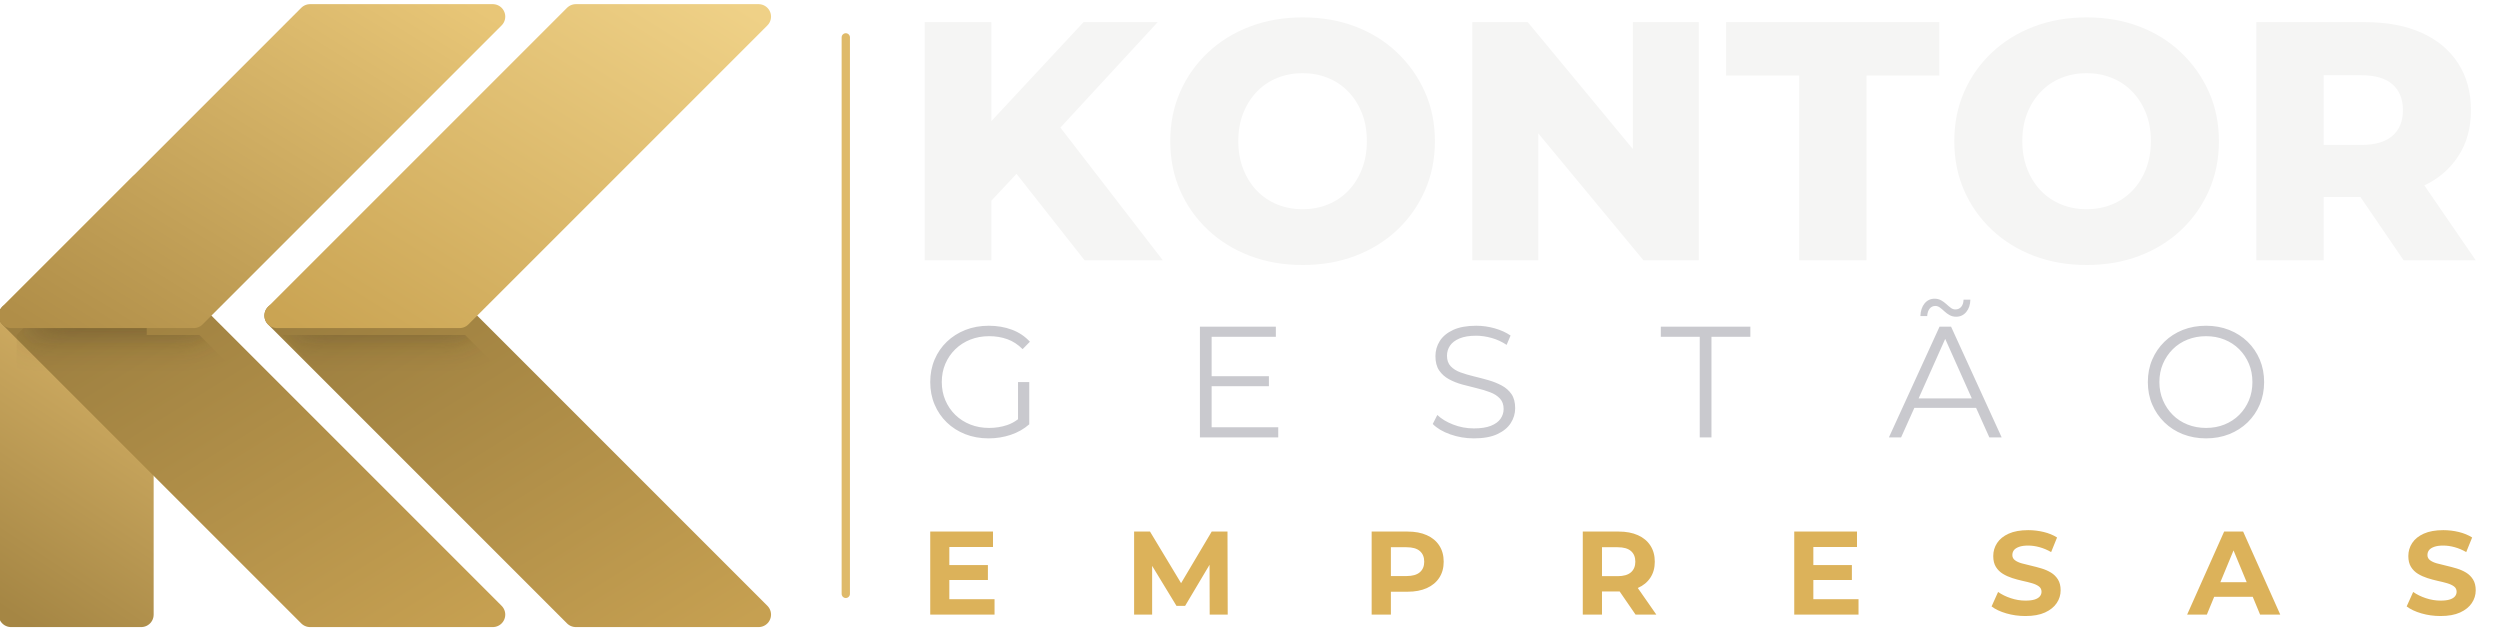
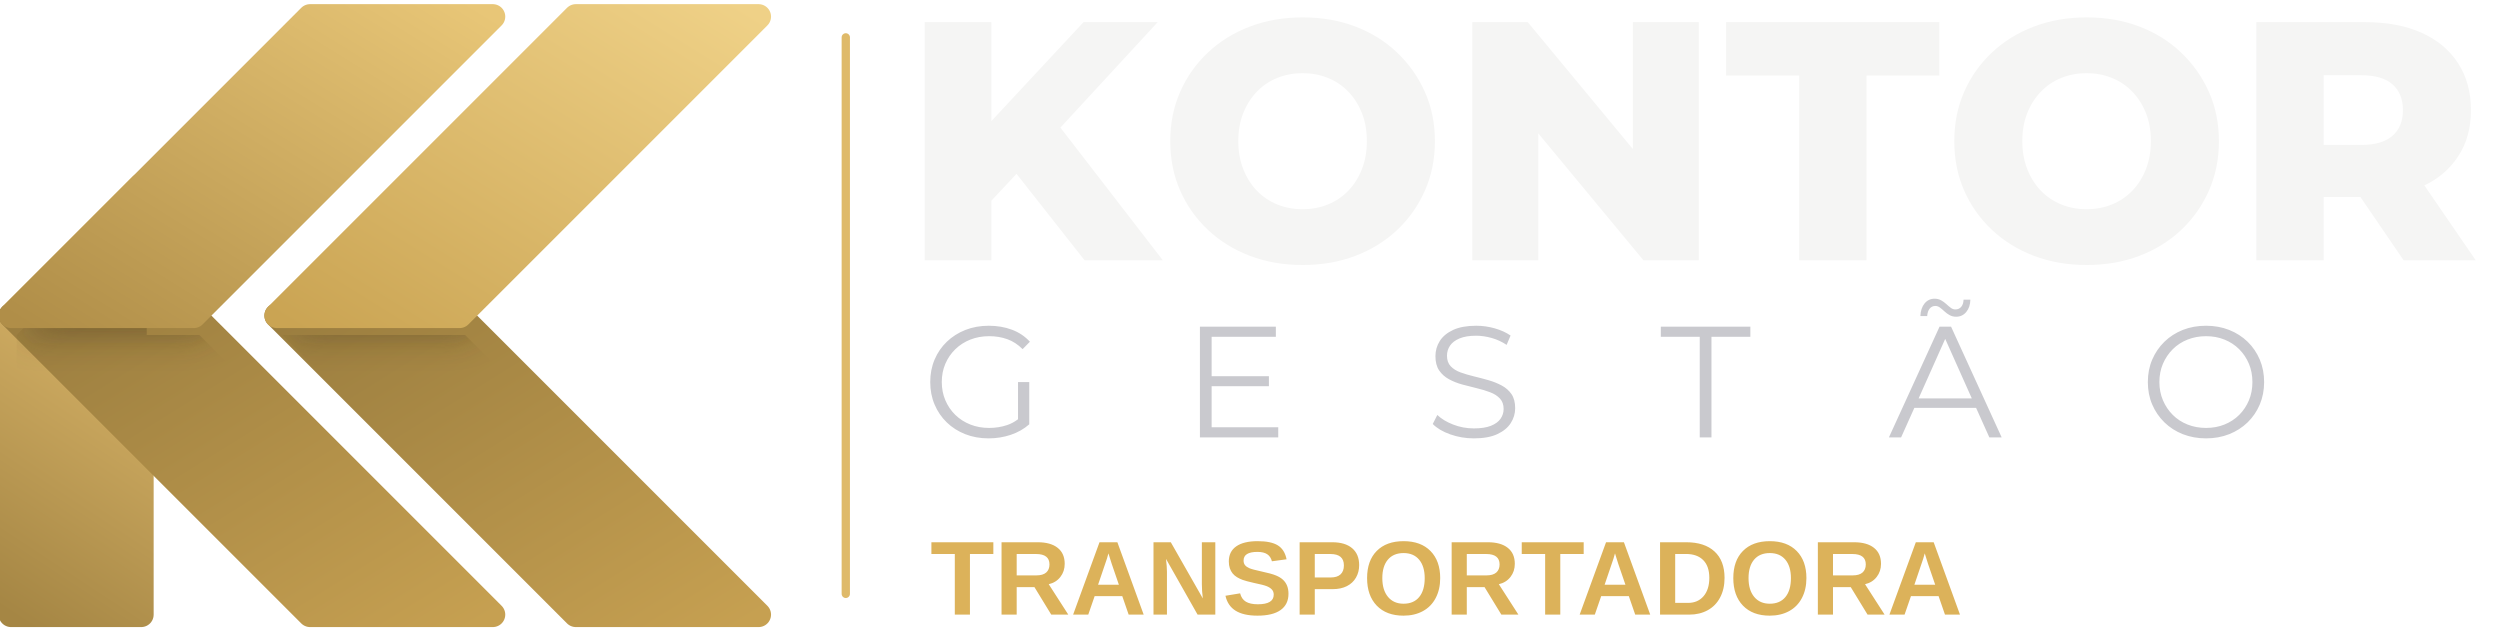
- <svg xmlns="http://www.w3.org/2000/svg" viewBox="-4 -6 903 228" role="img" aria-label="Kontor Gestão Empresas">
+ <svg xmlns="http://www.w3.org/2000/svg" viewBox="-4 -6 903 228" role="img" aria-label="Kontor Gestão Transportadora">
  <defs>
    <linearGradient id="kt-a" x1="0" y1="1" x2="0.2" y2="0">
      <stop offset="0" stop-color="#A58644" />
      <stop offset="1" stop-color="#E0BB6E" />
    </linearGradient>
    <linearGradient id="kt-b" x1="0" y1="1" x2="1" y2="0">
      <stop offset="0" stop-color="#B08E48" />
      <stop offset="1" stop-color="#E8C677" />
    </linearGradient>
    <linearGradient id="kt-braco" x1="0" y1="1" x2="1" y2="0">
      <stop offset="0" stop-color="#CAA453" />
      <stop offset="1" stop-color="#EFD187" />
    </linearGradient>
    <linearGradient id="kt-perna" x1="0" y1="0" x2="1" y2="1">
      <stop offset="0" stop-color="#9A7D3F" />
      <stop offset="1" stop-color="#C6A051" />
    </linearGradient>
    <filter id="kt-d" x="-20%" y="-20%" width="140%" height="140%">
      <feGaussianBlur stdDeviation="6" />
    </filter>
    <clipPath id="kt-pa">
      <path d="M0,108 L66,108 L174,216 L108,216 Z" />
      <path d="M0,108 L47,61 L47,216 L0,216 Z" />
    </clipPath>
    <clipPath id="kt-pb">
      <path d="M96,108 L162,108 L270,216 L204,216 Z" />
    </clipPath>
  </defs>
  <g stroke-linejoin="round" stroke-width="9">
    <path fill="url(#kt-a)" stroke="url(#kt-a)" d="M0,108 L47,61 L47,216 L0,216 Z" />
    <path fill="url(#kt-perna)" stroke="url(#kt-perna)" d="M0,108 L66,108 L174,216 L108,216 Z" />
    <path clip-path="url(#kt-pa)" filter="url(#kt-d)" fill="#372C16" opacity=".38" transform="translate(2 7)" d="M0,108 L108,0 L174,0 L66,108 Z" />
    <path fill="url(#kt-b)" stroke="url(#kt-b)" d="M0,108 L108,0 L174,0 L66,108 Z" />
    <path fill="url(#kt-perna)" stroke="url(#kt-perna)" d="M96,108 L162,108 L270,216 L204,216 Z" />
    <path clip-path="url(#kt-pb)" filter="url(#kt-d)" fill="#372C16" opacity=".38" transform="translate(2 7)" d="M96,108 L204,0 L270,0 L162,108 Z" />
    <path fill="url(#kt-braco)" stroke="url(#kt-braco)" d="M96,108 L204,0 L270,0 L162,108 Z" />
  </g>
  <rect x="300" y="6" width="3" height="204" rx="1.5" fill="#DCB25A" opacity=".9" />
  <path fill="#F5F5F4" d="M354.08 88L330 88L330 2L354.08 2L354.08 37.75L387.37 2L414.16 2L379.02 40.09L416 88L387.74 88L363.17 56.79L354.08 66.50L354.08 88ZM466.49 89.72L466.49 89.72Q456.17 89.72 447.45 86.40Q438.73 83.09 432.28 77.00Q425.83 70.92 422.27 62.81Q418.70 54.71 418.70 45L418.70 45Q418.70 35.29 422.27 27.19Q425.83 19.08 432.28 13.00Q438.73 6.91 447.45 3.60Q456.17 0.28 466.49 0.28L466.49 0.28Q476.94 0.28 485.60 3.60Q494.26 6.91 500.65 13.00Q507.04 19.08 510.66 27.19Q514.29 35.29 514.29 45L514.29 45Q514.29 54.71 510.66 62.88Q507.04 71.05 500.65 77.07Q494.26 83.09 485.60 86.40Q476.94 89.72 466.49 89.72ZM466.49 69.57L466.49 69.57Q471.41 69.57 475.65 67.85Q479.89 66.13 483.02 62.88Q486.15 59.62 487.93 55.07Q489.71 50.53 489.71 45L489.71 45Q489.71 39.35 487.93 34.86Q486.15 30.38 483.02 27.12Q479.89 23.87 475.65 22.15Q471.41 20.43 466.49 20.43L466.49 20.43Q461.58 20.43 457.34 22.15Q453.10 23.87 449.97 27.12Q446.84 30.38 445.06 34.86Q443.27 39.35 443.27 45L443.27 45Q443.27 50.53 445.06 55.07Q446.84 59.62 449.97 62.88Q453.10 66.13 457.34 67.85Q461.58 69.57 466.49 69.57ZM551.63 88L527.80 88L527.80 2L547.83 2L585.79 47.83L585.79 2L609.62 2L609.62 88L589.60 88L551.63 42.17L551.63 88ZM670.19 88L645.87 88L645.87 21.29L619.45 21.29L619.45 2L696.48 2L696.48 21.29L670.19 21.29L670.19 88ZM749.68 89.72L749.68 89.72Q739.36 89.72 730.64 86.40Q721.91 83.09 715.46 77.00Q709.01 70.92 705.45 62.81Q701.89 54.71 701.89 45L701.89 45Q701.89 35.29 705.45 27.19Q709.01 19.08 715.46 13.00Q721.91 6.91 730.64 3.60Q739.36 0.28 749.68 0.28L749.68 0.28Q760.12 0.28 768.78 3.60Q777.45 6.91 783.83 13.00Q790.22 19.08 793.85 27.19Q797.47 35.29 797.47 45L797.47 45Q797.47 54.71 793.85 62.88Q790.22 71.05 783.83 77.07Q777.45 83.09 768.78 86.40Q760.12 89.72 749.68 89.72ZM749.68 69.57L749.68 69.57Q754.59 69.57 758.83 67.85Q763.07 66.13 766.20 62.88Q769.34 59.62 771.12 55.07Q772.90 50.53 772.90 45L772.90 45Q772.90 39.35 771.12 34.86Q769.34 30.38 766.20 27.12Q763.07 23.87 758.83 22.15Q754.59 20.43 749.68 20.43L749.68 20.43Q744.77 20.43 740.53 22.15Q736.29 23.87 733.16 27.12Q730.02 30.38 728.24 34.86Q726.46 39.35 726.46 45L726.46 45Q726.46 50.53 728.24 55.07Q730.02 59.62 733.16 62.88Q736.29 66.13 740.53 67.85Q744.77 69.57 749.68 69.57ZM835.31 88L810.99 88L810.99 2L850.30 2Q862.09 2 870.63 5.81Q879.17 9.62 883.84 16.80Q888.51 23.99 888.51 33.82L888.51 33.82Q888.51 43.53 883.84 50.53L883.84 50.53Q879.42 57.29 871.68 60.97L871.68 60.97L890.23 88L864.18 88L848.58 65.15L835.31 65.15L835.31 88ZM835.31 21.17L835.31 46.35L848.83 46.35Q856.44 46.35 860.19 43.03Q863.94 39.72 863.94 33.82L863.94 33.82Q863.94 27.80 860.19 24.48Q856.44 21.17 848.83 21.17L848.83 21.17L835.31 21.17Z" />
  <path fill="#C9C9CE" d="M353.09 152.34L353.09 152.34Q348.51 152.34 344.66 150.83Q340.80 149.31 337.97 146.57Q335.14 143.83 333.57 140.11Q332 136.40 332 132Q332 127.60 333.57 123.89Q335.14 120.17 338 117.43Q340.86 114.69 344.71 113.17Q348.57 111.66 353.14 111.66Q357.71 111.66 361.51 113.09Q365.31 114.51 368 117.43L368 117.43L365.37 120.11Q362.86 117.60 359.83 116.51Q356.80 115.43 353.31 115.43L353.31 115.43Q349.60 115.43 346.49 116.66Q343.37 117.89 341.06 120.14Q338.74 122.40 337.46 125.40Q336.17 128.40 336.17 132L336.17 132Q336.17 135.54 337.46 138.57Q338.74 141.60 341.06 143.86Q343.37 146.11 346.49 147.34Q349.60 148.57 353.26 148.57L353.26 148.57Q356.69 148.57 359.77 147.54L359.77 147.54Q361.83 146.86 363.71 145.43L363.71 145.43L363.71 132L367.77 132L367.77 147.26Q364.91 149.77 361.09 151.06Q357.26 152.34 353.09 152.34ZM433.64 133.49L433.64 148.34L457.70 148.34L457.70 152L429.41 152L429.41 112L456.84 112L456.84 115.66L433.64 115.66L433.64 129.89L454.33 129.89L454.33 133.49L433.64 133.49ZM528.36 152.34L528.36 152.34Q523.91 152.34 519.82 150.89Q515.74 149.43 513.51 147.14L513.51 147.14L515.16 143.89Q517.28 145.94 520.85 147.34Q524.42 148.74 528.36 148.74L528.36 148.74Q532.14 148.74 534.51 147.80Q536.88 146.86 537.99 145.26Q539.11 143.66 539.11 141.71L539.11 141.71Q539.11 139.37 537.76 137.94Q536.42 136.51 534.25 135.69Q532.08 134.86 529.45 134.23Q526.82 133.60 524.19 132.89Q521.56 132.17 519.36 130.97Q517.16 129.77 515.82 127.80Q514.48 125.83 514.48 122.63L514.48 122.63Q514.48 119.66 516.05 117.17Q517.62 114.69 520.88 113.17Q524.14 111.66 529.22 111.66L529.22 111.66Q532.59 111.66 535.91 112.60Q539.22 113.54 541.62 115.20L541.62 115.20L540.19 118.57Q537.62 116.86 534.74 116.06Q531.85 115.26 529.16 115.26L529.16 115.26Q525.56 115.26 523.22 116.23Q520.88 117.20 519.76 118.83Q518.65 120.46 518.65 122.51L518.65 122.51Q518.65 124.86 519.99 126.29Q521.34 127.71 523.54 128.51Q525.74 129.31 528.36 129.94Q530.99 130.57 533.59 131.31Q536.19 132.06 538.39 133.23Q540.59 134.40 541.94 136.34Q543.28 138.29 543.28 141.43L543.28 141.43Q543.28 144.34 541.68 146.83Q540.08 149.31 536.79 150.83Q533.51 152.34 528.36 152.34ZM614.18 152L609.95 152L609.95 115.66L595.89 115.66L595.89 112L628.23 112L628.23 115.66L614.18 115.66L614.18 152ZM682.67 152L678.27 152L696.56 112L700.73 112L719.01 152L714.56 152L709.76 141.31L687.47 141.31L682.67 152ZM689.01 137.89L708.21 137.89L698.61 116.40L689.01 137.89ZM702.56 108.40L702.56 108.40Q701.24 108.40 700.21 107.83Q699.19 107.26 698.36 106.49Q697.53 105.71 696.73 105.11Q695.93 104.51 695.07 104.51L695.07 104.51Q693.76 104.51 692.99 105.49Q692.21 106.46 692.10 108.17L692.10 108.17L689.64 108.17Q689.76 105.31 691.16 103.60Q692.56 101.89 694.79 101.89L694.79 101.89Q696.10 101.89 697.16 102.49Q698.21 103.09 699.04 103.86Q699.87 104.63 700.64 105.20Q701.41 105.77 702.27 105.77L702.27 105.77Q703.59 105.77 704.39 104.83Q705.19 103.89 705.24 102.23L705.24 102.23L707.70 102.23Q707.64 104.97 706.21 106.69Q704.79 108.40 702.56 108.40ZM792.83 152.34L792.83 152.34Q788.31 152.34 784.45 150.83Q780.60 149.31 777.77 146.54Q774.94 143.77 773.37 140.09Q771.80 136.40 771.80 132L771.80 132Q771.80 127.60 773.37 123.91Q774.94 120.23 777.77 117.46Q780.60 114.69 784.43 113.17Q788.25 111.66 792.83 111.66L792.83 111.66Q797.34 111.66 801.17 113.17Q805.00 114.69 807.83 117.43Q810.65 120.17 812.23 123.89Q813.80 127.60 813.80 132L813.80 132Q813.80 136.40 812.23 140.11Q810.65 143.83 807.83 146.57Q805.00 149.31 801.17 150.83Q797.34 152.34 792.83 152.34ZM792.83 148.57L792.83 148.57Q796.43 148.57 799.48 147.34Q802.54 146.11 804.80 143.86Q807.05 141.60 808.31 138.60Q809.57 135.60 809.57 132L809.57 132Q809.57 128.40 808.31 125.40Q807.05 122.40 804.80 120.14Q802.54 117.89 799.48 116.66Q796.43 115.43 792.83 115.43L792.83 115.43Q789.23 115.43 786.14 116.66Q783.05 117.89 780.80 120.14Q778.54 122.40 777.25 125.40Q775.97 128.40 775.97 132L775.97 132Q775.97 135.54 777.25 138.57Q778.54 141.60 780.80 143.86Q783.05 146.11 786.14 147.34Q789.23 148.57 792.83 148.57Z" />
-   <path fill="#DCB25A" d="M338.90 203.49L338.90 210.43L355.23 210.43L355.23 216L332 216L332 186L354.67 186L354.67 191.57L338.90 191.57L338.90 198.09L352.83 198.09L352.83 203.49L338.90 203.49ZM412.15 216L405.64 216L405.64 186L411.38 186L422.61 204.64L433.67 186L439.37 186L439.45 216L432.94 216L432.89 198L424.07 212.83L420.94 212.83L412.15 198.39L412.15 216ZM498.39 216L491.44 216L491.44 186L504.43 186Q508.46 186 511.37 187.31Q514.29 188.61 515.87 191.06Q517.46 193.50 517.46 196.89L517.46 196.89Q517.46 200.23 515.87 202.67Q514.29 205.11 511.37 206.42Q508.46 207.73 504.43 207.73L504.43 207.73L498.39 207.73L498.39 216ZM498.39 191.66L498.39 202.07L504.04 202.07Q507.26 202.07 508.84 200.70Q510.43 199.33 510.43 196.89L510.43 196.89Q510.43 194.40 508.84 193.03Q507.26 191.66 504.04 191.66L504.04 191.66L498.39 191.66ZM574.64 216L567.70 216L567.70 186L580.68 186Q584.71 186 587.62 187.31Q590.54 188.61 592.12 191.06Q593.71 193.50 593.71 196.89L593.71 196.89Q593.71 200.23 592.12 202.65Q590.54 205.07 587.62 206.36L587.62 206.36Q587.58 206.36 587.58 206.40L587.58 206.40L594.27 216L586.77 216L581.02 207.64Q580.85 207.64 580.68 207.64L580.68 207.64L574.64 207.64L574.64 216ZM574.64 191.66L574.64 202.11L580.30 202.11Q583.51 202.11 585.10 200.72Q586.68 199.33 586.68 196.89L586.68 196.89Q586.68 194.40 585.10 193.03Q583.51 191.66 580.30 191.66L580.30 191.66L574.64 191.66ZM650.98 203.49L650.98 210.43L667.30 210.43L667.30 216L644.08 216L644.08 186L666.75 186L666.75 191.57L650.98 191.57L650.98 198.09L664.90 198.09L664.90 203.49L650.98 203.49ZM727.57 216.51L727.57 216.51Q723.97 216.51 720.67 215.55Q717.37 214.59 715.36 213.04L715.36 213.04L717.71 207.81Q719.64 209.19 722.28 210.06Q724.91 210.94 727.61 210.94L727.61 210.94Q729.67 210.94 730.93 210.54Q732.20 210.13 732.80 209.40Q733.40 208.67 733.40 207.73L733.40 207.73Q733.40 206.53 732.46 205.82Q731.51 205.11 729.97 204.66Q728.43 204.21 726.56 203.81Q724.70 203.40 722.83 202.80Q720.97 202.20 719.43 201.26Q717.88 200.31 716.92 198.77Q715.96 197.23 715.96 194.83L715.96 194.83Q715.96 192.26 717.35 190.14Q718.74 188.01 721.55 186.75Q724.36 185.49 728.60 185.49L728.60 185.49Q731.43 185.49 734.17 186.15Q736.91 186.81 739.01 188.14L739.01 188.14L736.87 193.41Q734.77 192.21 732.67 191.64Q730.57 191.06 728.56 191.06L728.56 191.06Q726.54 191.06 725.26 191.53Q723.97 192 723.41 192.75Q722.86 193.50 722.86 194.49L722.86 194.49Q722.86 195.64 723.80 196.35Q724.74 197.06 726.28 197.49Q727.83 197.91 729.69 198.34Q731.56 198.77 733.42 199.33Q735.28 199.89 736.83 200.83Q738.37 201.77 739.33 203.31Q740.30 204.86 740.30 207.21L740.30 207.21Q740.30 209.74 738.88 211.84Q737.47 213.94 734.66 215.23Q731.86 216.51 727.57 216.51ZM793.11 216L785.99 216L799.36 186L806.22 186L819.63 216L812.35 216L809.69 209.57L795.76 209.57L793.11 216ZM797.99 204.30L807.51 204.30L802.75 192.81L797.99 204.30ZM877.50 216.51L877.50 216.51Q873.90 216.51 870.60 215.55Q867.30 214.59 865.29 213.04L865.29 213.04L867.64 207.81Q869.57 209.19 872.21 210.06Q874.84 210.94 877.54 210.94L877.54 210.94Q879.60 210.94 880.86 210.54Q882.13 210.13 882.73 209.40Q883.33 208.67 883.33 207.73L883.33 207.73Q883.33 206.53 882.39 205.82Q881.44 205.11 879.90 204.66Q878.36 204.21 876.49 203.81Q874.63 203.40 872.76 202.80Q870.90 202.20 869.36 201.26Q867.81 200.31 866.85 198.77Q865.89 197.23 865.89 194.83L865.89 194.83Q865.89 192.26 867.28 190.14Q868.67 188.01 871.48 186.75Q874.29 185.49 878.53 185.49L878.53 185.49Q881.36 185.49 884.10 186.15Q886.84 186.81 888.94 188.14L888.94 188.14L886.80 193.41Q884.70 192.21 882.60 191.64Q880.50 191.06 878.49 191.06L878.49 191.06Q876.47 191.06 875.19 191.53Q873.90 192 873.34 192.75Q872.79 193.50 872.79 194.49L872.79 194.49Q872.79 195.64 873.73 196.35Q874.67 197.06 876.21 197.49Q877.76 197.91 879.62 198.34Q881.49 198.77 883.35 199.33Q885.21 199.89 886.76 200.83Q888.30 201.77 889.26 203.31Q890.23 204.86 890.23 207.21L890.23 207.21Q890.23 209.74 888.81 211.84Q887.40 213.94 884.59 215.23Q881.79 216.51 877.50 216.51Z" />
+   <text x="332" y="216" fill="#DCB25A" font-family="Segoe UI, Arial, sans-serif" font-weight="700" font-size="38" textLength="556" lengthAdjust="spacingAndGlyphs">TRANSPORTADORA</text>
</svg>
